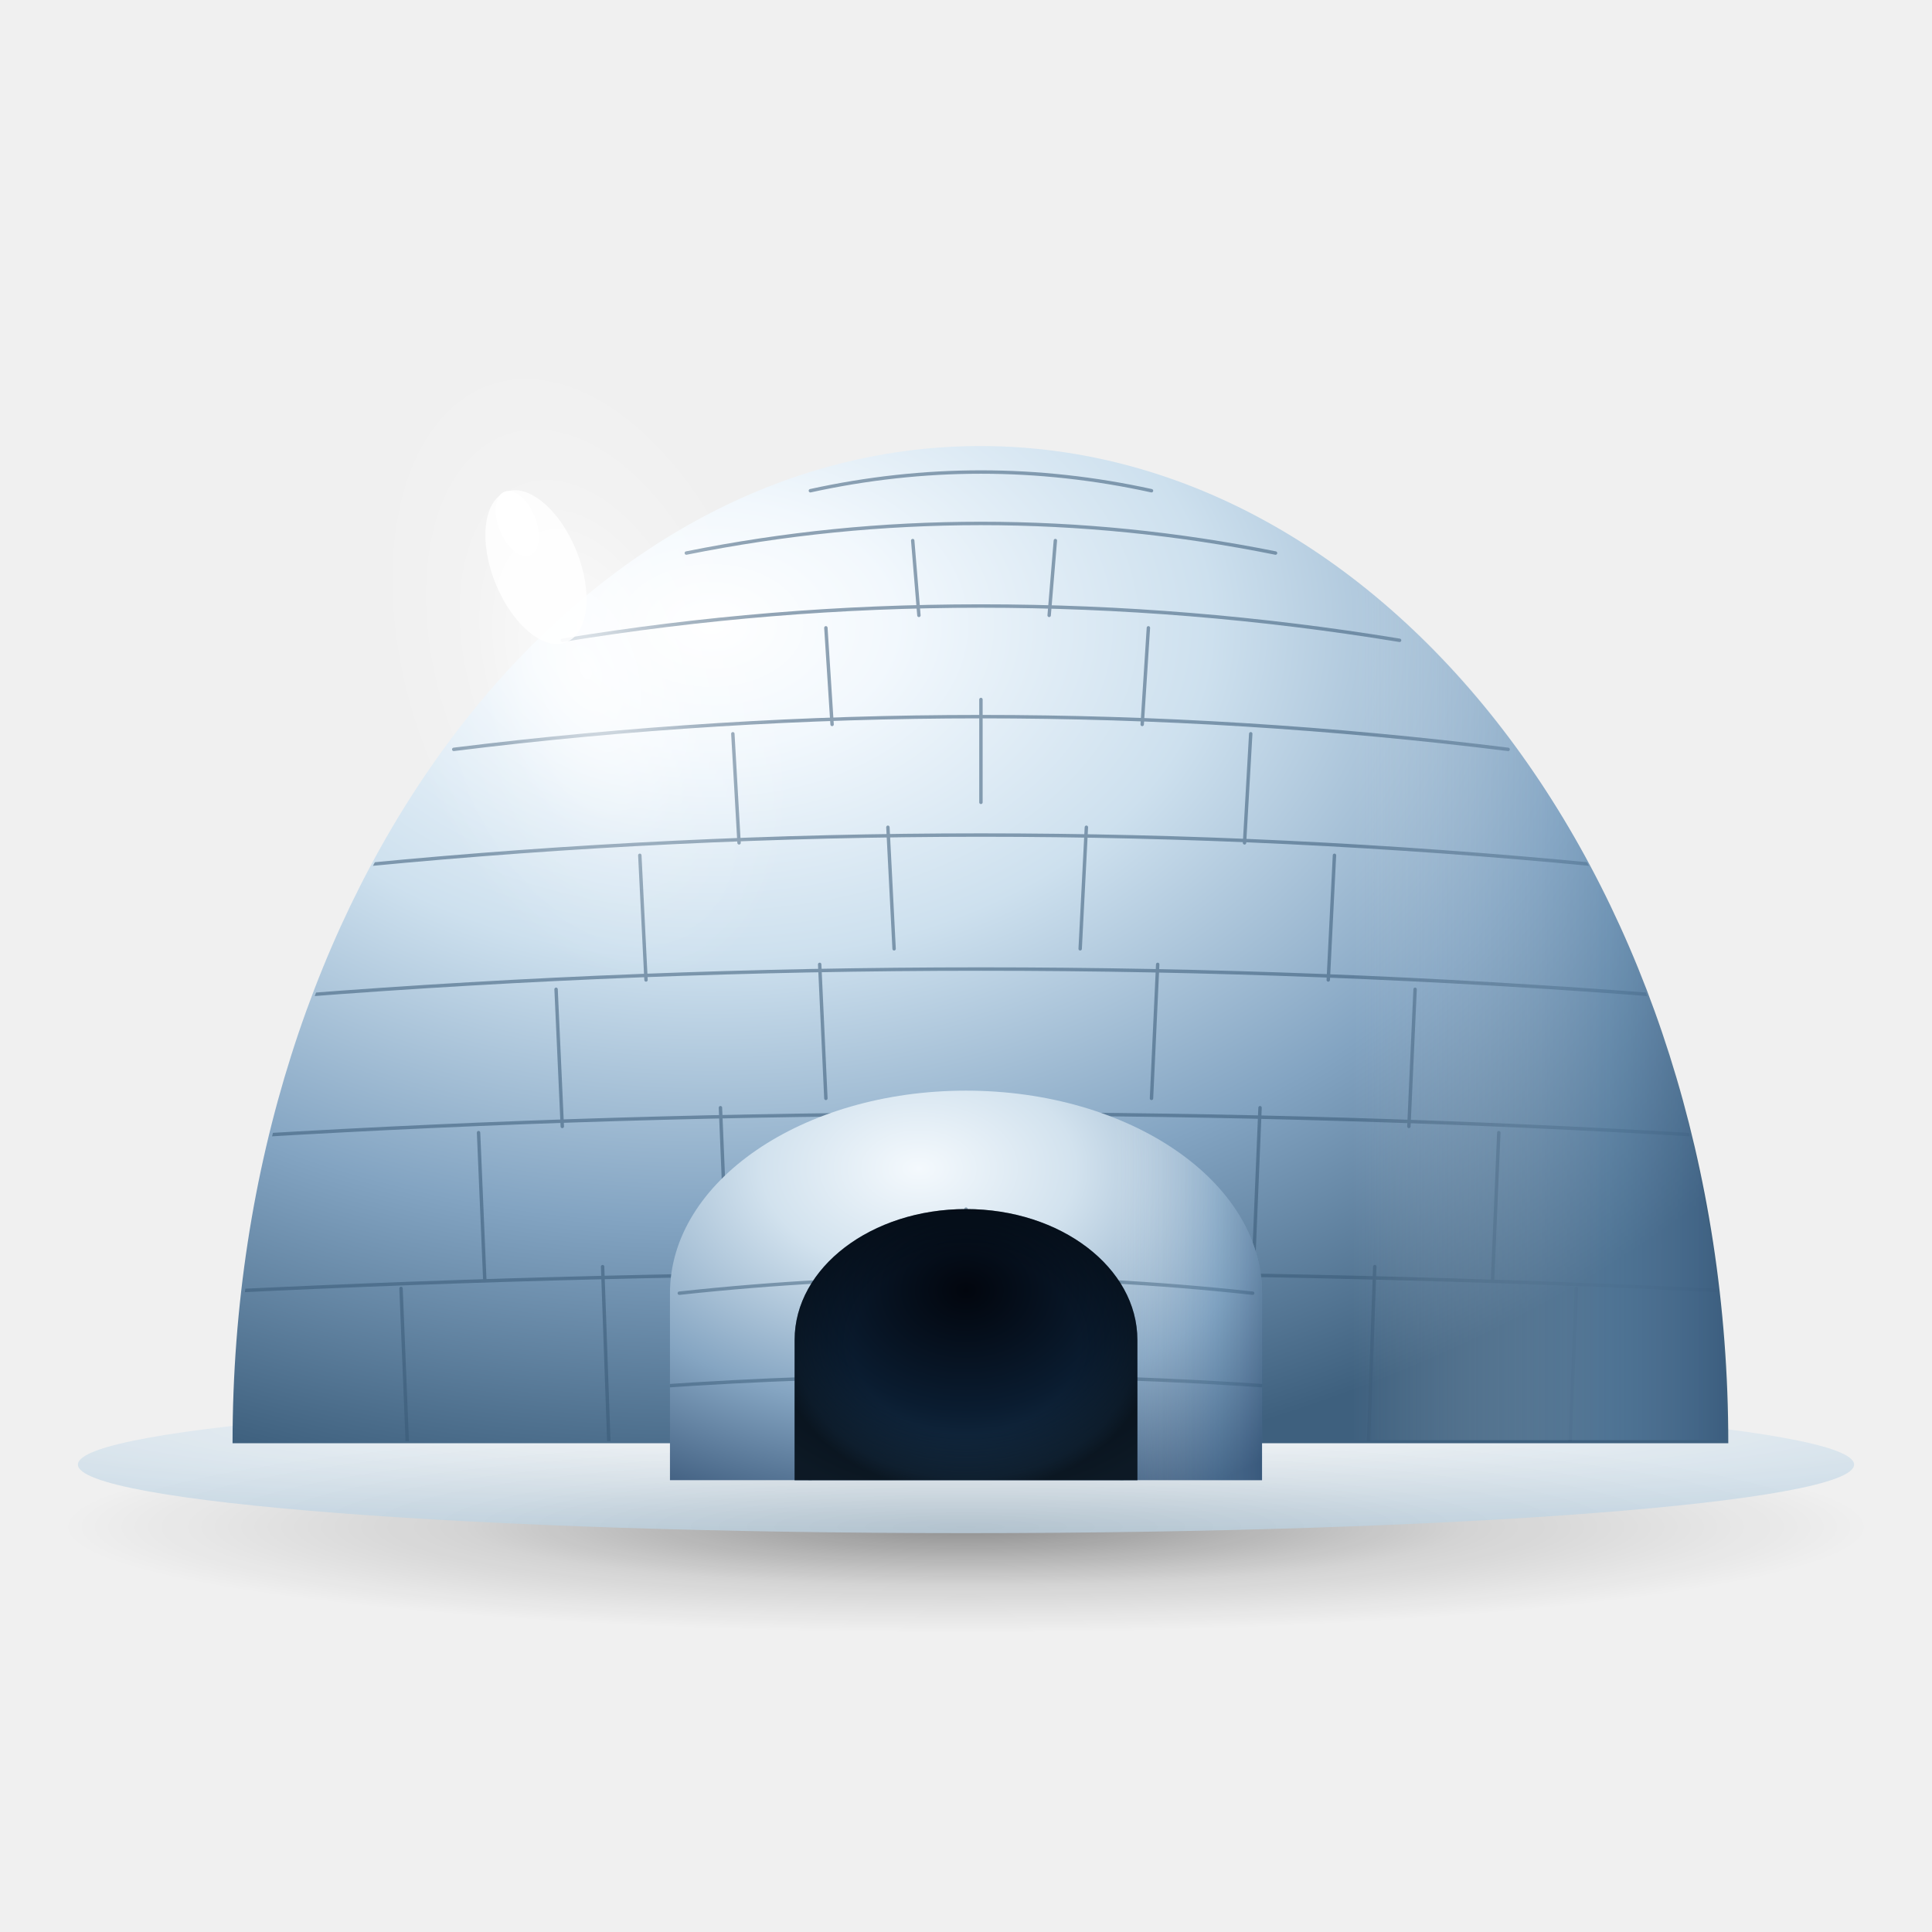
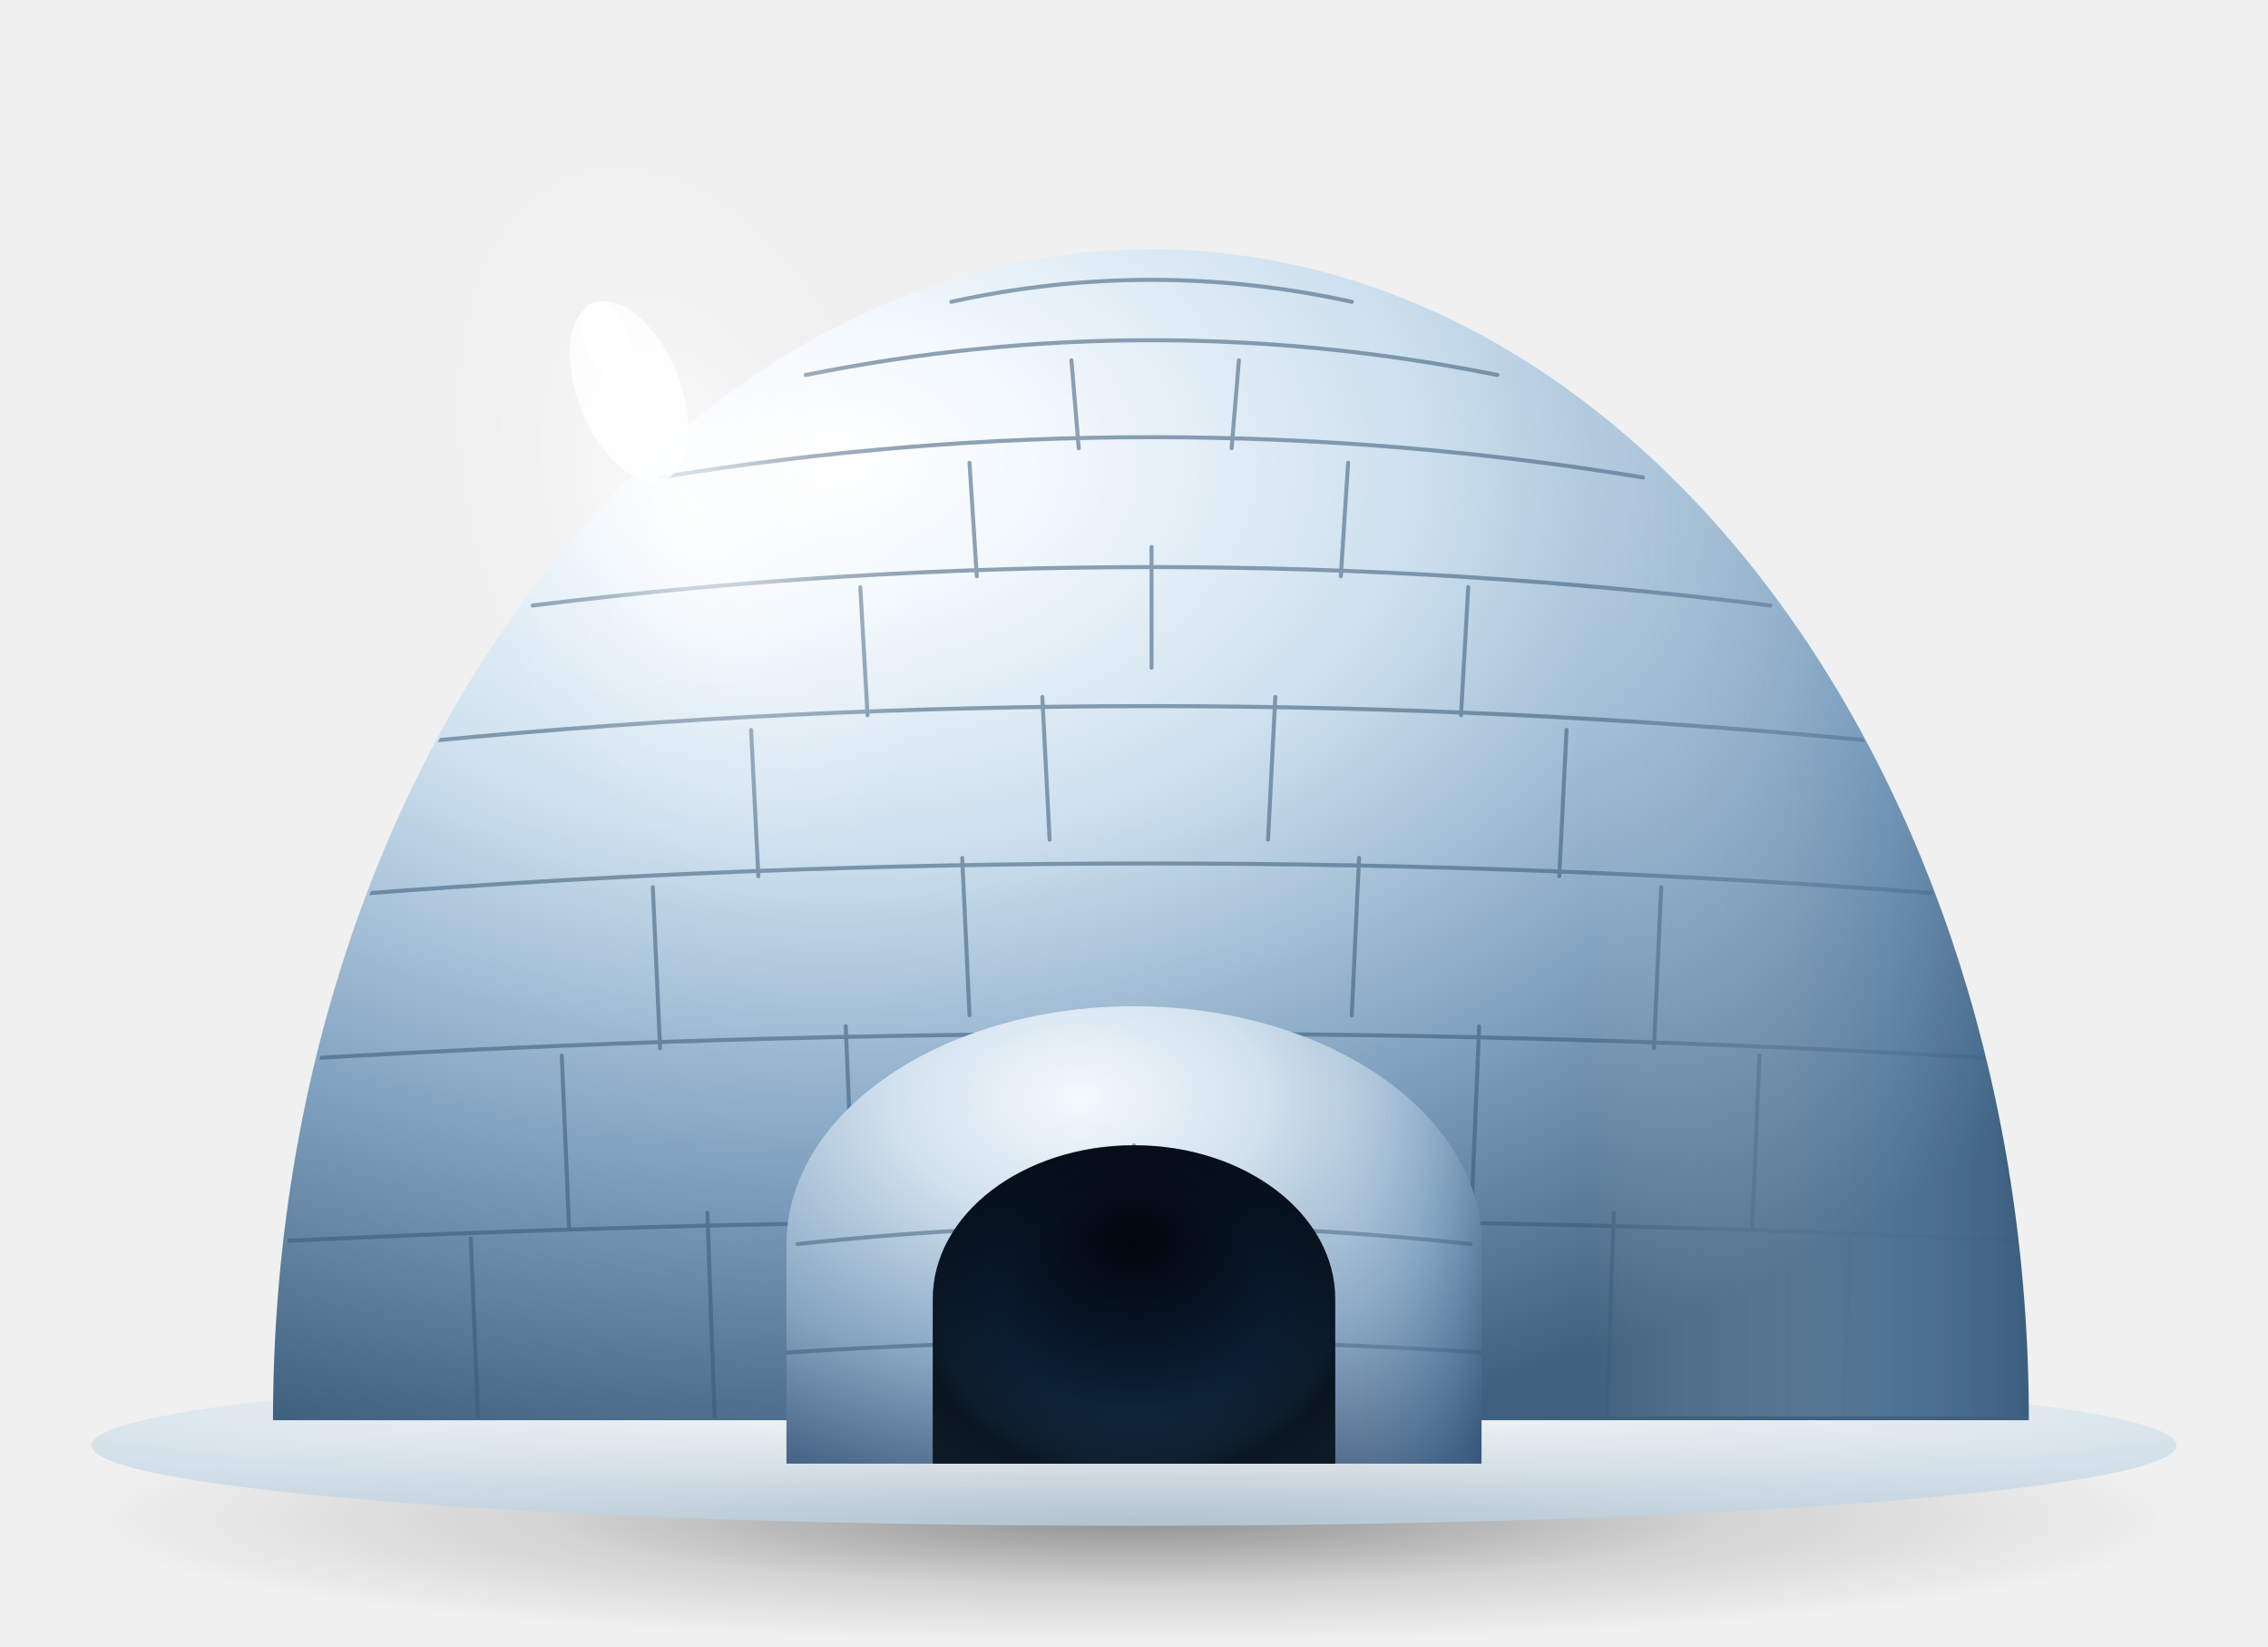
- <svg xmlns="http://www.w3.org/2000/svg" xmlns:xlink="http://www.w3.org/1999/xlink" viewBox="30 50 620 620" role="img" version="1.1" id="svg72">
+ <svg xmlns="http://www.w3.org/2000/svg" xmlns:xlink="http://www.w3.org/1999/xlink" viewBox="30 125 620 450" role="img" version="1.1" id="svg72">
  <defs id="defs28">
    <radialGradient id="dome" cx="207.064" cy="278.752" r="344.888" gradientTransform="matrix(1.224745,0,0,0.8164966,4.628099,23.1405)" fx="207.064" fy="278.752" gradientUnits="userSpaceOnUse">
      <stop offset="0%" stop-color="#ffffff" id="stop1" />
      <stop offset="14%" stop-color="#f2f8fd" id="stop2" />
      <stop offset="38%" stop-color="#cde0ee" id="stop3" />
      <stop offset="68%" stop-color="#83a4c2" id="stop4" />
      <stop offset="100%" stop-color="#3e607e" id="stop5" />
    </radialGradient>
    <radialGradient id="tunnel" cx="42%" cy="20%" r="95%">
      <stop offset="0%" stop-color="#f4f9fd" id="stop6" />
      <stop offset="28%" stop-color="#d2e2ee" id="stop7" />
      <stop offset="65%" stop-color="#85a5c2" id="stop8" />
      <stop offset="100%" stop-color="#3a587a" id="stop9" />
    </radialGradient>
    <radialGradient id="entrance" cx="50%" cy="30%" r="80%">
      <stop offset="0%" stop-color="#02060e" id="stop10" />
      <stop offset="55%" stop-color="#0a1c30" id="stop11" />
      <stop offset="100%" stop-color="#1c3852" id="stop12" />
    </radialGradient>
    <radialGradient id="gshad" cx="50%" cy="50%" r="50%">
      <stop offset="0%" stop-color="#000" stop-opacity="0.4" id="stop13" />
      <stop offset="55%" stop-color="#000" stop-opacity="0.12" id="stop14" />
      <stop offset="100%" stop-color="#000" stop-opacity="0" id="stop15" />
    </radialGradient>
    <radialGradient id="snow" cx="50%" cy="20%" r="80%">
      <stop offset="0%" stop-color="#ffffff" id="stop16" />
      <stop offset="100%" stop-color="#bcd2e2" id="stop17" />
    </radialGradient>
    <radialGradient id="spec" cx="50%" cy="50%" r="50%">
      <stop offset="0%" stop-color="#ffffff" stop-opacity="0.92" id="stop18" />
      <stop offset="55%" stop-color="#ffffff" stop-opacity="0.22" id="stop19" />
      <stop offset="100%" stop-color="#ffffff" stop-opacity="0" id="stop20" />
    </radialGradient>
    <linearGradient id="rim" x1="0%" y1="50%" x2="100%" y2="50%">
      <stop offset="0%" stop-color="#fff" stop-opacity="0" id="stop21" />
      <stop offset="75%" stop-color="#fff" stop-opacity="0" id="stop22" />
      <stop offset="92%" stop-color="#7099bd" stop-opacity="0.35" id="stop23" />
      <stop offset="100%" stop-color="#3a5c80" stop-opacity="0.55" id="stop24" />
    </linearGradient>
    <radialGradient id="innerShadow" cx="50%" cy="50%" r="55%">
      <stop offset="60%" stop-color="#000" stop-opacity="0" id="stop25" />
      <stop offset="90%" stop-color="#000" stop-opacity="0.4" id="stop26" />
      <stop offset="100%" stop-color="#000" stop-opacity="0.65" id="stop27" />
    </radialGradient>
    <clipPath id="domeClip">
      <path d="M 100 490 A 240 320 0 0 1 580 490 Z" id="path27" />
    </clipPath>
    <clipPath id="tunnelClip">
      <path d="M 245 525 L 245 465 A 95 65 0 0 1 435 465 L 435 525 Z" id="path28" />
    </clipPath>
    <linearGradient xlink:href="#rim" id="linearGradient73" x1="81.65" y1="404.166" x2="473.568" y2="404.166" gradientTransform="matrix(1.224745,0,0,0.8164966,3.950413,22.14876)" gradientUnits="userSpaceOnUse" />
  </defs>
  <ellipse cx="340" cy="540" rx="295" ry="34" fill="url(#gshad)" id="ellipse28" />
  <ellipse cx="340" cy="520" rx="285" ry="22" fill="url(#snow)" opacity="0.75" id="ellipse29" />
  <path d="m 104.628,513.14 a 240,320 0 0 1 480,0 z" fill="url(#dome)" id="path29" style="fill:url(#dome)" />
  <g clip-path="url(#domeClip)" fill="none" stroke="#385976" stroke-width="1.1" stroke-linecap="round" opacity="0.55" id="g62" transform="matrix(0.9951791,0,0,1,6.432507,22.47934)">
    <path d="m 95,442 q 245,-12 490,0" id="path30" />
    <path d="m 105,392 q 235,-14 470,0" id="path31" />
    <path d="m 120,347 q 220,-17 440,0" id="path32" />
    <path d="m 142,305 q 198,-19 396,0" id="path33" />
    <path d="m 170,268 q 170,-21 340,0" id="path34" />
    <path d="m 205,233 q 135,-22 270,0" id="path35" />
    <path d="m 245,205 q 95,-19 190,0" id="path36" />
    <path d="m 285,185 q 55,-12 110,0" id="path37" />
    <line x1="155" y1="490" x2="153" y2="441" id="line37" />
    <line x1="220" y1="490" x2="218" y2="434" id="line38" />
    <line x1="295" y1="490" x2="293" y2="430" id="line39" />
    <line x1="390" y1="490" x2="392" y2="430" id="line40" />
    <line x1="465" y1="490" x2="467" y2="434" id="line41" />
    <line x1="530" y1="490" x2="532" y2="441" id="line42" />
    <line x1="180" y1="438" x2="178" y2="391" id="line43" />
    <line x1="258" y1="431" x2="256" y2="383" id="line44" />
    <line x1="345" y1="428" x2="345" y2="380" id="line45" />
    <line x1="428" y1="431" x2="430" y2="383" id="line46" />
    <line x1="505" y1="438" x2="507" y2="391" id="line47" />
    <line x1="205" y1="389" x2="203" y2="345" id="line48" />
    <line x1="290" y1="380" x2="288" y2="337" id="line49" />
    <line x1="395" y1="380" x2="397" y2="337" id="line50" />
    <line x1="478" y1="389" x2="480" y2="345" id="line51" />
    <line x1="232" y1="342" x2="230" y2="302" id="line52" />
    <line x1="312" y1="332" x2="310" y2="293" id="line53" />
    <line x1="372" y1="332" x2="374" y2="293" id="line54" />
    <line x1="452" y1="342" x2="454" y2="302" id="line55" />
    <line x1="262" y1="298" x2="260" y2="263" id="line56" />
    <line x1="340" y1="285" x2="340" y2="252" id="line57" />
    <line x1="425" y1="298" x2="427" y2="263" id="line58" />
    <line x1="292" y1="260" x2="290" y2="229" id="line59" />
    <line x1="392" y1="260" x2="394" y2="229" id="line60" />
    <line x1="320" y1="225" x2="318" y2="201" id="line61" />
    <line x1="362" y1="225" x2="364" y2="201" id="line62" />
  </g>
  <path d="m 103.95,512.149 a 240,320 0 0 1 480,0 z" fill="url(#rim)" id="path62" style="fill:url(#linearGradient73)" />
  <ellipse cx="218" cy="265" rx="62" ry="105" fill="url(#spec)" opacity="0.85" transform="rotate(-18 218 265)" id="ellipse62" />
  <path d="M 245 525 L 245 465 A 95 65 0 0 1 435 465 L 435 525 Z" fill="url(#tunnel)" id="path63" />
  <g clip-path="url(#tunnelClip)" fill="none" stroke="#385976" stroke-width="1.1" stroke-linecap="round" opacity="0.5" id="g69">
    <path d="M 240 495 Q 340 488 440 495" id="path64" />
    <path d="M 248 465 Q 340 455 432 465" id="path65" />
    <line x1="290" y1="525" x2="288" y2="496" id="line65" />
    <line x1="390" y1="525" x2="392" y2="496" id="line66" />
    <line x1="318" y1="494" x2="316" y2="466" id="line67" />
    <line x1="362" y1="494" x2="364" y2="466" id="line68" />
    <line x1="340" y1="464" x2="340" y2="438" id="line69" />
  </g>
  <path d="M 245 525 L 245 465 A 95 65 0 0 1 435 465 L 435 525 Z" fill="url(#rim)" opacity="0.7" id="path69" />
  <path d="M 285 525 L 285 480 A 55 42 0 0 1 395 480 L 395 525 Z" fill="url(#entrance)" id="path70" />
  <path d="M 285 525 L 285 480 A 55 42 0 0 1 395 480 L 395 525 Z" fill="url(#innerShadow)" opacity="0.85" id="path71" />
  <ellipse cx="202" cy="232" rx="14" ry="26" fill="#ffffff" opacity="0.85" transform="rotate(-22 202 232)" id="ellipse71" />
  <ellipse cx="196" cy="218" rx="6" ry="11" fill="#ffffff" opacity="1" transform="rotate(-22 196 218)" id="ellipse72" />
</svg>
